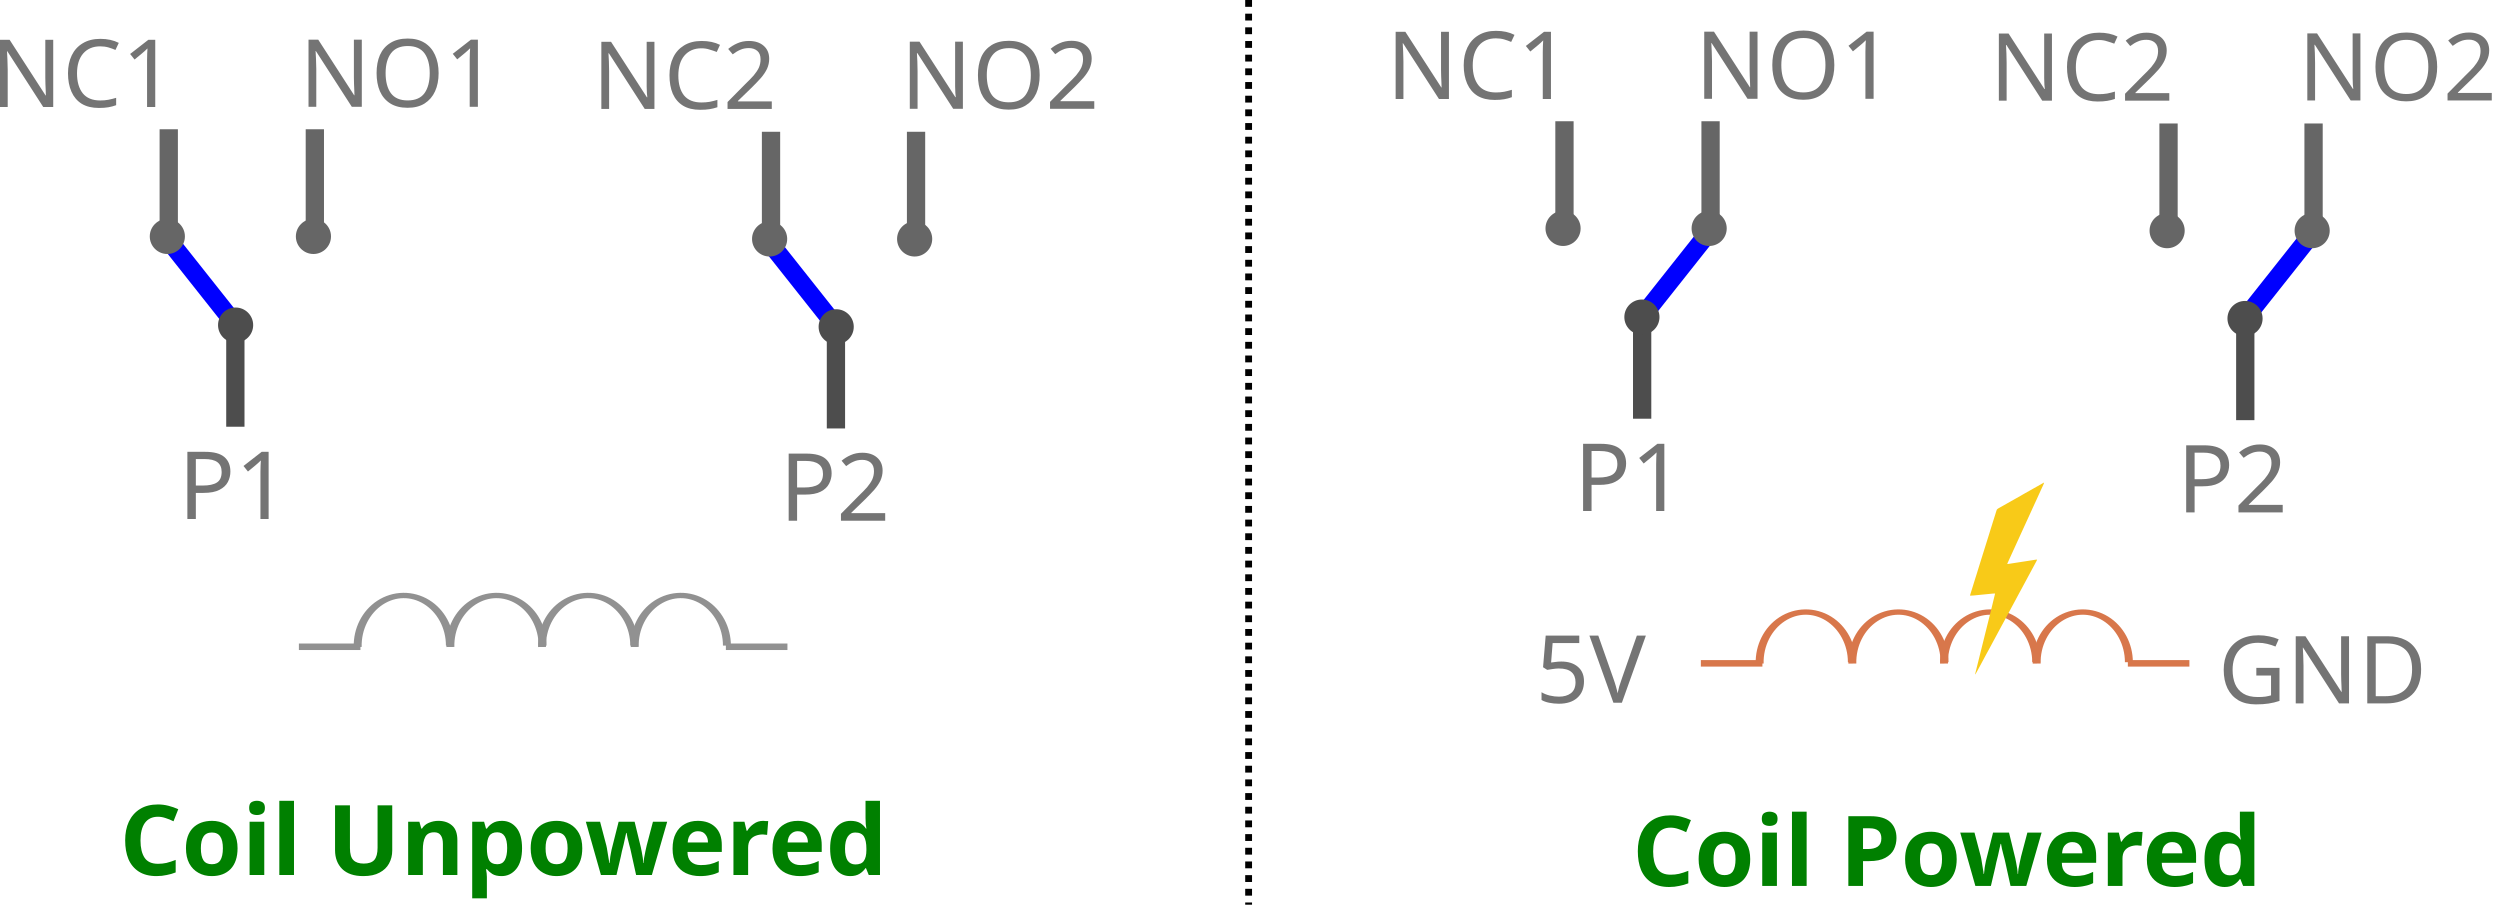
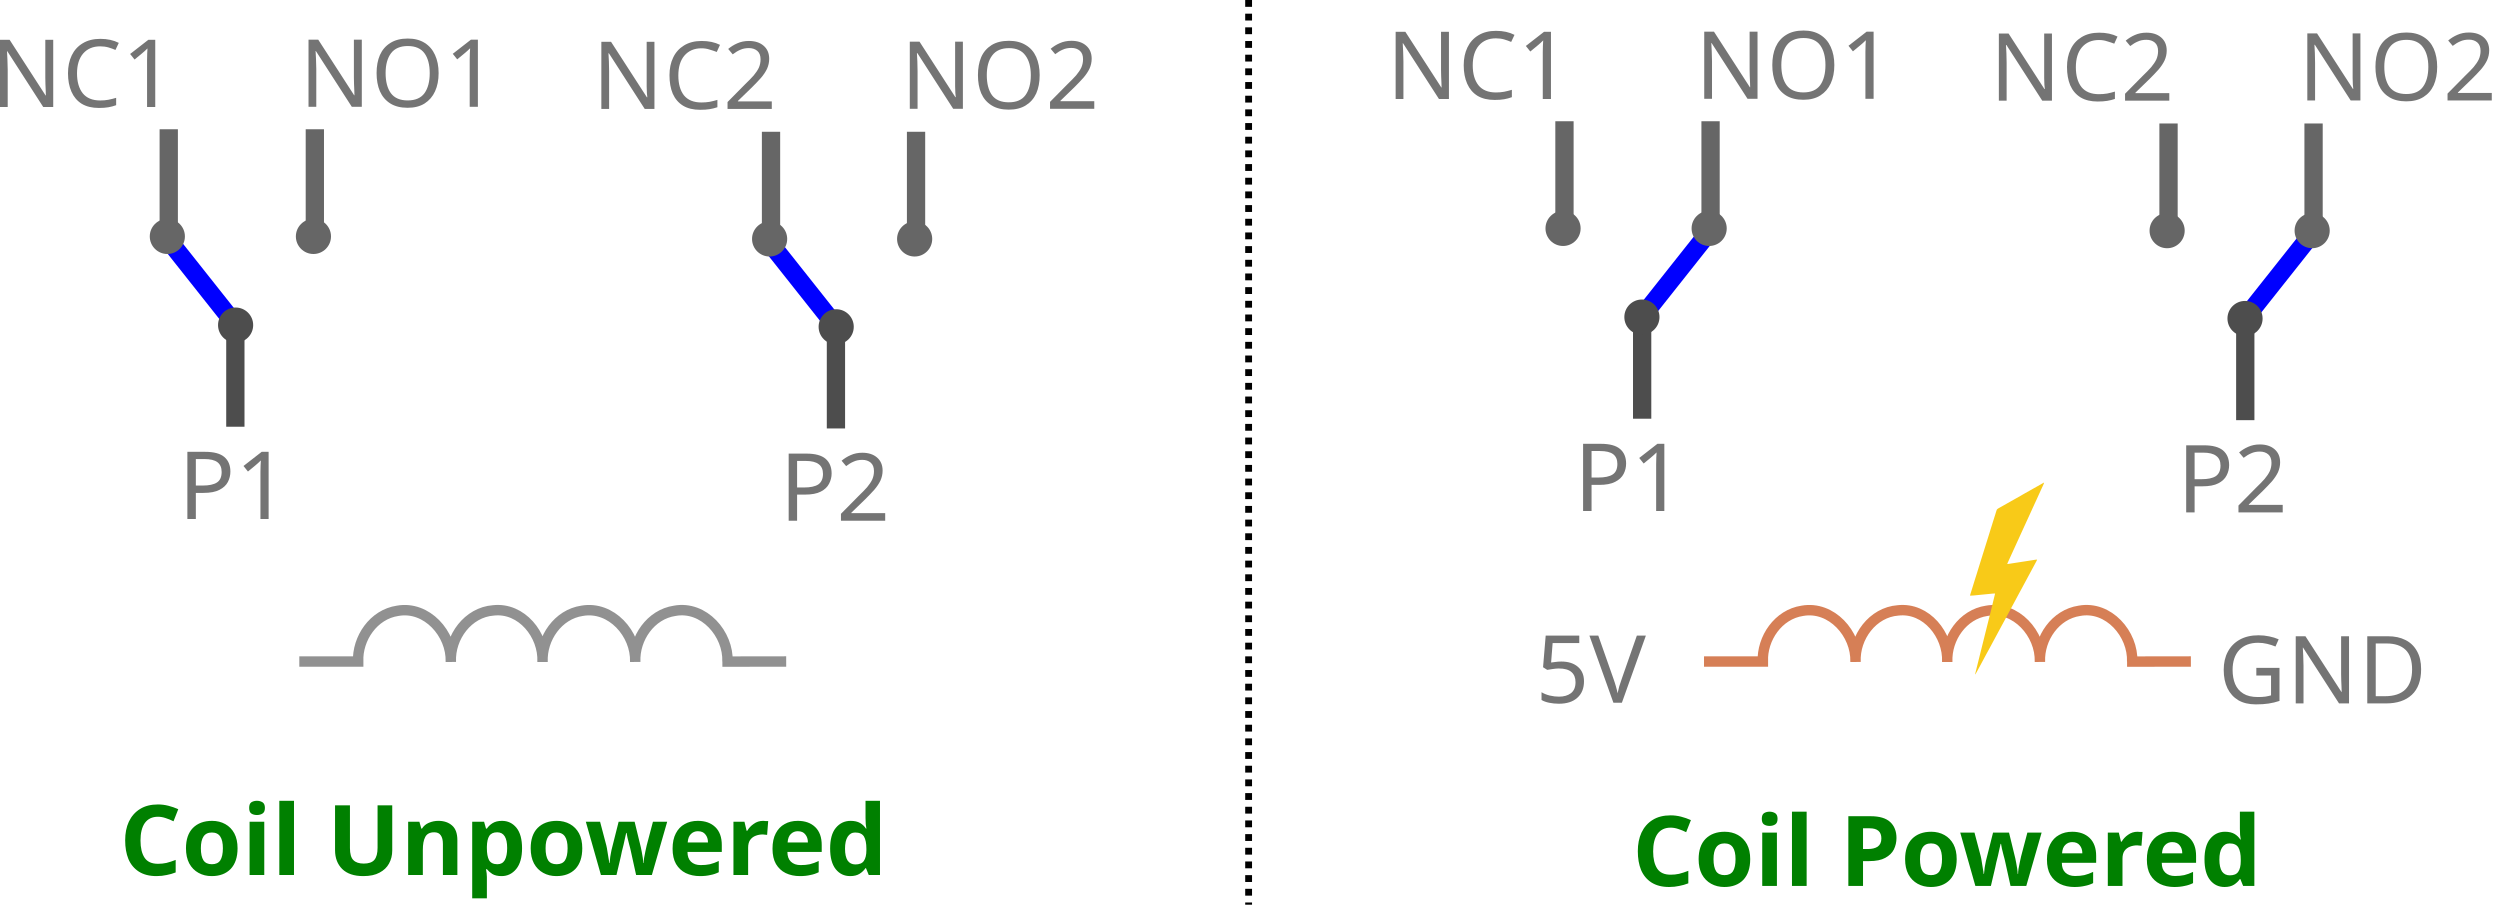
<svg xmlns="http://www.w3.org/2000/svg" width="181mm" height="65.5mm" version="1.1" viewBox="-3 0 181 65.5">
  <text x="5.655" y="63.351" fill="#008000" font-family="sans-serif" font-size="7.06px">
    <tspan x="5.655" y="63.351" fill="#008000" font-size="7.06px" font-weight="bold">Coil Unpowered</tspan>
  </text>
  <g transform="matrix(.643 0 0 .643 -2.47 -4.22)">
    <g stroke-linecap="round">
      <g transform="matrix(6.22 0 0 6.22 -12.3 0)">
        <rect x="5.94" y="7.01" width=".331" height="1.77" fill="#4d4d4d" stroke-width=".057" />
        <rect transform="rotate(-38.4)" x=".315" y="7.34" width=".331" height="1.77" fill="#00f" stroke-width=".057" />
        <circle cx="6.11" cy="6.94" r=".318" fill="#4d4d4d" stroke-width=".14" />
      </g>
      <g transform="matrix(6.22 0 0 6.22 -19.8 .529)" fill="#666">
        <rect x="5.94" y="3.31" width=".331" height="1.77" stroke-width=".057" />
        <circle cx="6.08" cy="5.25" r=".318" stroke-width=".14" />
      </g>
      <g transform="matrix(6.22 0 0 6.22 -3.35 .529)" fill="#666">
        <rect x="5.94" y="3.31" width=".331" height="1.77" stroke-width=".057" />
        <circle cx="6.08" cy="5.25" r=".318" stroke-width=".14" />
      </g>
    </g>
    <g fill="#747474" font-family="sans-serif" font-size="10.6px">
      <text x="19.243" y="65">P1</text>
      <text x="-1.862" y="18.609">NC1</text>
      <text x="32.884" y="18.588">NO1</text>
    </g>
  </g>
  <g transform="translate(65.6 -27.3)">
    <g stroke-linecap="round">
      <g transform="matrix(4 0 0 4 -32.5 23.2)">
        <rect x="5.94" y="7.01" width=".331" height="1.77" fill="#4d4d4d" stroke-width=".057" />
        <rect transform="rotate(-38.4)" x=".315" y="7.34" width=".331" height="1.77" fill="#00f" stroke-width=".057" />
        <circle cx="6.11" cy="6.94" r=".318" fill="#4d4d4d" stroke-width=".14" />
      </g>
      <g transform="matrix(4 0 0 4 -37.2 23.6)" fill="#666">
        <rect x="5.94" y="3.31" width=".331" height="1.77" stroke-width=".057" />
        <circle cx="6.08" cy="5.25" r=".318" stroke-width=".14" />
      </g>
      <g transform="matrix(4 0 0 4 -26.7 23.6)" fill="#666">
        <rect x="5.94" y="3.31" width=".331" height="1.77" stroke-width=".057" />
        <circle cx="6.08" cy="5.25" r=".318" stroke-width=".14" />
      </g>
    </g>
    <g fill="#747474" font-family="sans-serif" font-size="6.8px" stroke-width=".643">
      <text x="-12.155" y="65">P2</text>
      <text x="-25.718" y="35.186">NC2</text>
      <text x="-3.388" y="35.173">NO2</text>
    </g>
  </g>
  <path d="m87.4 0v65.5" fill="none" stroke="#000" stroke-dasharray="0.495, 0.495" stroke-width=".495" />
  <text x="137.966" y="64.139" fill="#008000" font-family="sans-serif" font-size="7.06px">
    <tspan x="137.966" y="64.139" fill="#008000" font-size="7.06px" font-weight="bold" text-align="center" text-anchor="middle">Coil Powered</tspan>
  </text>
  <g transform="translate(3.78 -8.17e-5)">
    <g transform="matrix(.643 0 0 .643 94.8 -4.8)">
      <g stroke-linecap="round">
        <g transform="matrix(-6.22 0 0 6.22 64.9 0)">
          <rect x="5.94" y="7.01" width=".331" height="1.77" fill="#4d4d4d" stroke-width=".057" />
          <rect transform="rotate(-38.4)" x=".315" y="7.34" width=".331" height="1.77" fill="#00f" stroke-width=".057" />
          <circle cx="6.11" cy="6.94" r=".318" fill="#4d4d4d" stroke-width=".14" />
        </g>
        <g transform="matrix(6.22 0 0 6.22 -19.8 .529)" fill="#666">
          <rect x="5.94" y="3.31" width=".331" height="1.77" stroke-width=".057" />
          <circle cx="6.08" cy="5.25" r=".318" stroke-width=".14" />
        </g>
        <g transform="matrix(6.22 0 0 6.22 -3.35 .529)" fill="#666">
          <rect x="5.94" y="3.31" width=".331" height="1.77" stroke-width=".057" />
          <circle cx="6.08" cy="5.25" r=".318" stroke-width=".14" />
        </g>
      </g>
-       <g fill="#747474" font-family="sans-serif" font-size="10.6px">
-         <text x="19.243" y="65">P1</text>
-         <text x="-1.862" y="18.609">NC1</text>
-         <text x="32.884" y="18.588">NO1</text>
+       <g font-family="sans-serif" font-size="10.6px">
+         <g fill="#747474">
+           <text x="19.243" y="65">P1</text>
+           <text x="-1.862" y="18.609">NC1</text>
+           <text x="32.884" y="18.588">NO1</text>
+         </g>
+         <text x="14.922" y="86.591">
+           <tspan fill="#747474">5V</tspan>
+         </text>
+         <text x="91.765" y="86.666" fill="#747474">GND</text>
      </g>
-       <text x="14.922" y="86.591" font-family="sans-serif" font-size="10.6px">
-         <tspan fill="#747474">5V</tspan>
-       </text>
-       <text x="91.765" y="86.666" fill="#747474" font-family="sans-serif" font-size="10.6px">GND</text>
    </g>
    <g transform="translate(163 -27.9)">
      <g stroke-linecap="round">
        <g transform="matrix(-4 0 0 4 17.2 23.2)">
          <rect x="5.94" y="7.01" width=".331" height="1.77" fill="#4d4d4d" stroke-width=".057" />
          <rect transform="rotate(-38.4)" x=".315" y="7.34" width=".331" height="1.77" fill="#00f" stroke-width=".057" />
          <circle cx="6.11" cy="6.94" r=".318" fill="#4d4d4d" stroke-width=".14" />
        </g>
        <g transform="matrix(4 0 0 4 -37.2 23.6)" fill="#666">
          <rect x="5.94" y="3.31" width=".331" height="1.77" stroke-width=".057" />
          <circle cx="6.08" cy="5.25" r=".318" stroke-width=".14" />
        </g>
        <g transform="matrix(4 0 0 4 -26.7 23.6)" fill="#666">
          <rect x="5.94" y="3.31" width=".331" height="1.77" stroke-width=".057" />
          <circle cx="6.08" cy="5.25" r=".318" stroke-width=".14" />
        </g>
      </g>
      <g fill="#747474" font-family="sans-serif" font-size="6.8px" stroke-width=".643">
        <text x="-12.155" y="65">P2</text>
        <text x="-25.718" y="35.186">NC2</text>
        <text x="-3.388" y="35.173">NO2</text>
      </g>
    </g>
  </g>
-   <g transform="matrix(.754 0 0 .754 -.498 -79.4)" fill="none" stroke="#d8774b">
-     <g stroke-width=".615">
-       <path transform="matrix(1.24 0 0 -.833 -67.3 313)" d="m195 173a3.57 5.78 0 0 1-1.81 5.03 3.57 5.78 0 0 1-3.6-0.077 3.57 5.78 0 0 1-1.73-5.11" />
-       <path transform="matrix(1.24 0 0 -.833 -58.4 313)" d="m195 173a3.57 5.78 0 0 1-1.81 5.03 3.57 5.78 0 0 1-3.6-0.077 3.57 5.78 0 0 1-1.73-5.11" />
-       <path transform="matrix(1.24 0 0 -.833 -49.6 313)" d="m195 173a3.57 5.78 0 0 1-1.81 5.03 3.57 5.78 0 0 1-3.6-0.077 3.57 5.78 0 0 1-1.73-5.11" />
-       <path transform="matrix(1.24 0 0 -.833 -40.7 313)" d="m195 173a3.57 5.78 0 0 1-1.81 5.03 3.57 5.78 0 0 1-3.6-0.077 3.57 5.78 0 0 1-1.73-5.11" />
-     </g>
-     <path d="m201 169h5.91" stroke-width=".625" />
-     <path d="m160 169h5.91" stroke-width=".625" />
-   </g>
-   <g transform="matrix(.754 0 0 .754 -102 -80.6)" fill="none" stroke="#919191">
-     <g stroke-width=".615">
-       <path transform="matrix(1.24 0 0 -.833 -67.3 313)" d="m195 173a3.57 5.78 0 0 1-1.81 5.03 3.57 5.78 0 0 1-3.6-0.077 3.57 5.78 0 0 1-1.73-5.11" />
-       <path transform="matrix(1.24 0 0 -.833 -58.4 313)" d="m195 173a3.57 5.78 0 0 1-1.81 5.03 3.57 5.78 0 0 1-3.6-0.077 3.57 5.78 0 0 1-1.73-5.11" />
-       <path transform="matrix(1.24 0 0 -.833 -49.6 313)" d="m195 173a3.57 5.78 0 0 1-1.81 5.03 3.57 5.78 0 0 1-3.6-0.077 3.57 5.78 0 0 1-1.73-5.11" />
-       <path transform="matrix(1.24 0 0 -.833 -40.7 313)" d="m195 173a3.57 5.78 0 0 1-1.81 5.03 3.57 5.78 0 0 1-3.6-0.077 3.57 5.78 0 0 1-1.73-5.11" />
-     </g>
-     <path d="m201 169h5.91" stroke-width=".625" />
-     <path d="m160 169h5.91" stroke-width=".625" />
-   </g>
-   <path d="m140 48.8c0.011-0.053 0.741-2.99 0.754-3.03 0.047-0.158 0.698-2.8 0.691-2.8-5e-3 -0.005-0.079-0.002-0.166 0.006-0.338 0.031-0.605 0.057-0.777 0.076-0.449 0.05-0.859 0.085-0.869 0.075-5e-3 -0.005 2e-3 -0.042 0.014-0.082 0.013-0.04 0.037-0.118 0.054-0.173s0.044-0.142 0.06-0.193c0.016-0.051 0.04-0.126 0.052-0.167 0.012-0.04 0.045-0.148 0.074-0.24 0.029-0.092 0.078-0.248 0.108-0.347 0.03-0.099 0.061-0.195 0.068-0.213 7e-3 -0.018 0.036-0.111 0.065-0.207 0.029-0.095 0.074-0.242 0.101-0.327 0.027-0.084 0.056-0.18 0.066-0.213 0.01-0.033 0.052-0.168 0.093-0.3 0.042-0.132 0.103-0.327 0.136-0.433 0.128-0.413 0.211-0.677 0.246-0.787 0.013-0.041 0.064-0.203 0.113-0.36 0.049-0.157 0.11-0.352 0.135-0.433 0.025-0.081 0.051-0.165 0.058-0.187 7e-3 -0.022 0.021-0.07 0.032-0.107 0.011-0.037 0.026-0.085 0.034-0.107 8e-3 -0.022 0.032-0.097 0.053-0.167s0.061-0.199 0.089-0.287c0.079-0.255 0.14-0.447 0.169-0.534 0.015-0.044 0.032-0.101 0.038-0.127 6e-3 -0.026 0.028-0.097 0.05-0.158 0.044-0.125 0.036-0.117 0.33-0.279 0.137-0.075 0.441-0.247 0.654-0.37 0.213-0.123 0.732-0.416 0.794-0.448 0.033-0.017 0.069-0.038 0.08-0.047 0.011-0.009 0.056-0.035 0.1-0.059 0.128-0.07 0.091-0.049 0.985-0.555 0.111-0.063 0.223-0.127 0.249-0.141 0.026-0.015 0.074-0.042 0.107-0.06 0.033-0.018 0.079-0.045 0.102-0.059 0.023-0.014 0.046-0.02 0.05-0.013 4e-3 0.007-0.014 0.059-0.04 0.117-0.026 0.058-0.06 0.132-0.075 0.165-0.015 0.033-0.048 0.105-0.074 0.16-0.026 0.055-0.088 0.193-0.14 0.307-0.051 0.114-0.126 0.279-0.167 0.367-0.041 0.088-0.088 0.19-0.104 0.227-0.017 0.037-0.055 0.12-0.085 0.184-0.03 0.065-0.055 0.119-0.055 0.122 0 0.002-0.032 0.072-0.072 0.156-0.039 0.083-0.091 0.197-0.115 0.252-0.024 0.055-0.068 0.151-0.097 0.213-0.029 0.062-0.109 0.236-0.177 0.387-0.068 0.15-0.197 0.432-0.287 0.627-0.09 0.194-0.187 0.407-0.216 0.472-0.029 0.065-0.1 0.221-0.157 0.347-0.163 0.356-0.54 1.18-0.631 1.38-0.018 0.04-0.053 0.115-0.076 0.167-0.087 0.188-0.105 0.233-0.096 0.238 5e-3 0.003 0.063-0.003 0.129-0.014 0.066-0.011 0.174-0.028 0.24-0.038 0.066-0.011 0.18-0.028 0.253-0.039 0.073-0.011 0.268-0.041 0.433-0.067 0.165-0.026 0.438-0.068 0.607-0.094 0.169-0.026 0.347-0.054 0.397-0.062 0.05-0.008 0.094-0.012 0.099-0.007 9e-3 0.009-0.045 0.118-0.149 0.303-0.031 0.055-0.109 0.199-0.173 0.32-0.065 0.121-0.127 0.238-0.14 0.26-0.024 0.043-0.181 0.336-0.373 0.694-0.039 0.073-0.097 0.181-0.129 0.238-0.032 0.058-0.058 0.107-0.058 0.109 0 0.002-0.049 0.093-0.108 0.202-0.059 0.109-0.129 0.237-0.156 0.284-0.047 0.086-0.071 0.131-0.196 0.367-0.035 0.066-0.08 0.15-0.1 0.187-0.061 0.111-0.134 0.245-0.227 0.42-0.186 0.348-0.358 0.668-0.426 0.794-0.02 0.037-0.068 0.127-0.107 0.2-0.039 0.073-0.075 0.139-0.08 0.147-5e-3 0.007-0.041 0.073-0.08 0.147-0.039 0.073-0.105 0.196-0.147 0.273-0.042 0.077-0.105 0.194-0.14 0.26-0.035 0.066-0.161 0.3-0.28 0.52-0.119 0.22-0.247 0.459-0.286 0.532-0.038 0.072-0.08 0.15-0.093 0.173-0.013 0.023-0.049 0.09-0.081 0.149-0.032 0.059-0.068 0.125-0.081 0.147-0.013 0.022-0.055 0.1-0.094 0.173-0.116 0.22-0.161 0.303-0.2 0.373-0.02 0.037-0.061 0.112-0.09 0.167-0.029 0.055-0.09 0.169-0.136 0.253-0.046 0.084-0.102 0.189-0.126 0.233-0.163 0.304-0.214 0.393-0.224 0.393-6e-3 0-9e-3 -0.013-5e-3 -0.03z" fill="#f8ca18" stroke-width=".013" />
+   <path d="m151 47.9 4.62-0.007m-4.25 0.019c0.081-2.01-1.71-4.08-3.82-3.69-1.74 0.256-2.93 1.99-2.86 3.69 0.066-2.02-1.74-4.07-3.85-3.69-1.74 0.256-2.93 1.99-2.86 3.69 0.088-1.93-1.51-3.95-3.56-3.72-1.84 0.136-3.16 1.94-3.08 3.72 0.066-2.02-1.74-4.07-3.85-3.69-1.74 0.256-2.93 1.99-2.86 3.69m-4.26-0.016h4.64" fill="none" stroke="#d4794f" stroke-opacity=".957" stroke-width=".754" />
+   <path d="m49.3 47.9 4.62-0.007m-4.25 0.019c0.081-2.01-1.71-4.08-3.82-3.69-1.74 0.256-2.93 1.99-2.86 3.69 0.066-2.02-1.74-4.07-3.85-3.69-1.74 0.256-2.93 1.99-2.86 3.69 0.088-1.93-1.51-3.95-3.56-3.72-1.84 0.136-3.16 1.94-3.08 3.72 0.066-2.02-1.74-4.07-3.85-3.69-1.74 0.256-2.93 1.99-2.86 3.69m-4.26-0.016h4.64" fill="none" stroke="#919191" stroke-width=".754" />
+   <path d="m140 48.8c0.011-0.053 0.741-2.99 0.754-3.03 0.047-0.158 0.698-2.8 0.691-2.8-5e-3 -0.005-0.079-0.002-0.166 0.006-0.338 0.031-0.605 0.057-0.777 0.076-0.449 0.05-0.859 0.085-0.869 0.075-5e-3 -0.005 2e-3 -0.042 0.014-0.082 0.013-0.04 0.037-0.118 0.054-0.173s0.044-0.142 0.06-0.193c0.016-0.051 0.04-0.126 0.052-0.167 0.012-0.04 0.045-0.148 0.074-0.24 0.029-0.092 0.078-0.248 0.108-0.347 0.03-0.099 0.061-0.195 0.068-0.213 7e-3 -0.018 0.036-0.111 0.065-0.207 0.029-0.095 0.074-0.242 0.101-0.327 0.027-0.084 0.056-0.18 0.066-0.213 0.01-0.033 0.052-0.168 0.093-0.3 0.042-0.132 0.103-0.327 0.136-0.433 0.128-0.413 0.211-0.677 0.246-0.787 0.013-0.041 0.064-0.203 0.113-0.36s0.11-0.352 0.135-0.433c0.025-0.081 0.051-0.165 0.058-0.187 7e-3 -0.022 0.021-0.07 0.032-0.107 0.011-0.037 0.026-0.085 0.034-0.107 8e-3 -0.022 0.032-0.097 0.053-0.167s0.061-0.199 0.089-0.287c0.079-0.255 0.14-0.447 0.169-0.534 0.015-0.044 0.032-0.101 0.038-0.127 6e-3 -0.026 0.028-0.097 0.05-0.158 0.044-0.125 0.036-0.117 0.33-0.279 0.137-0.075 0.441-0.247 0.654-0.37s0.732-0.416 0.794-0.448c0.033-0.017 0.069-0.038 0.08-0.047 0.011-0.009 0.056-0.035 0.1-0.059 0.128-0.07 0.091-0.049 0.985-0.555 0.111-0.063 0.223-0.127 0.249-0.141 0.026-0.015 0.074-0.042 0.107-0.06 0.033-0.018 0.079-0.045 0.102-0.059 0.023-0.014 0.046-0.02 0.05-0.013 4e-3 0.007-0.014 0.059-0.04 0.117-0.026 0.058-0.06 0.132-0.075 0.165s-0.048 0.105-0.074 0.16c-0.026 0.055-0.088 0.193-0.14 0.307-0.051 0.114-0.126 0.279-0.167 0.367-0.041 0.088-0.088 0.19-0.104 0.227-0.017 0.037-0.055 0.12-0.085 0.184-0.03 0.065-0.055 0.119-0.055 0.122 0 0.002-0.032 0.072-0.072 0.156-0.039 0.083-0.091 0.197-0.115 0.252-0.024 0.055-0.068 0.151-0.097 0.213-0.029 0.062-0.109 0.236-0.177 0.387-0.068 0.15-0.197 0.432-0.287 0.627-0.09 0.194-0.187 0.407-0.216 0.472-0.029 0.065-0.1 0.221-0.157 0.347-0.163 0.356-0.54 1.18-0.631 1.38-0.018 0.04-0.053 0.115-0.076 0.167-0.087 0.188-0.105 0.233-0.096 0.238 5e-3 0.003 0.063-0.003 0.129-0.014 0.066-0.011 0.174-0.028 0.24-0.038 0.066-0.011 0.18-0.028 0.253-0.039 0.073-0.011 0.268-0.041 0.433-0.067s0.438-0.068 0.607-0.094 0.347-0.054 0.397-0.062c0.05-0.008 0.094-0.012 0.099-0.007 9e-3 0.009-0.045 0.118-0.149 0.303-0.031 0.055-0.109 0.199-0.173 0.32-0.065 0.121-0.127 0.238-0.14 0.26-0.024 0.043-0.181 0.336-0.373 0.694-0.039 0.073-0.097 0.181-0.129 0.238-0.032 0.058-0.058 0.107-0.058 0.109 0 0.002-0.049 0.093-0.108 0.202-0.059 0.109-0.129 0.237-0.156 0.284-0.047 0.086-0.071 0.131-0.196 0.367-0.035 0.066-0.08 0.15-0.1 0.187-0.061 0.111-0.134 0.245-0.227 0.42-0.186 0.348-0.358 0.668-0.426 0.794-0.02 0.037-0.068 0.127-0.107 0.2-0.039 0.073-0.075 0.139-0.08 0.147-5e-3 0.007-0.041 0.073-0.08 0.147-0.039 0.073-0.105 0.196-0.147 0.273-0.042 0.077-0.105 0.194-0.14 0.26-0.035 0.066-0.161 0.3-0.28 0.52s-0.247 0.459-0.286 0.532c-0.038 0.072-0.08 0.15-0.093 0.173-0.013 0.023-0.049 0.09-0.081 0.149-0.032 0.059-0.068 0.125-0.081 0.147-0.013 0.022-0.055 0.1-0.094 0.173-0.116 0.22-0.161 0.303-0.2 0.373-0.02 0.037-0.061 0.112-0.09 0.167s-0.09 0.169-0.136 0.253c-0.046 0.084-0.102 0.189-0.126 0.233-0.163 0.304-0.214 0.393-0.224 0.393-6e-3 0-9e-3 -0.013-5e-3 -0.03z" fill="#f8ca18" stroke-width=".013" />
</svg>
